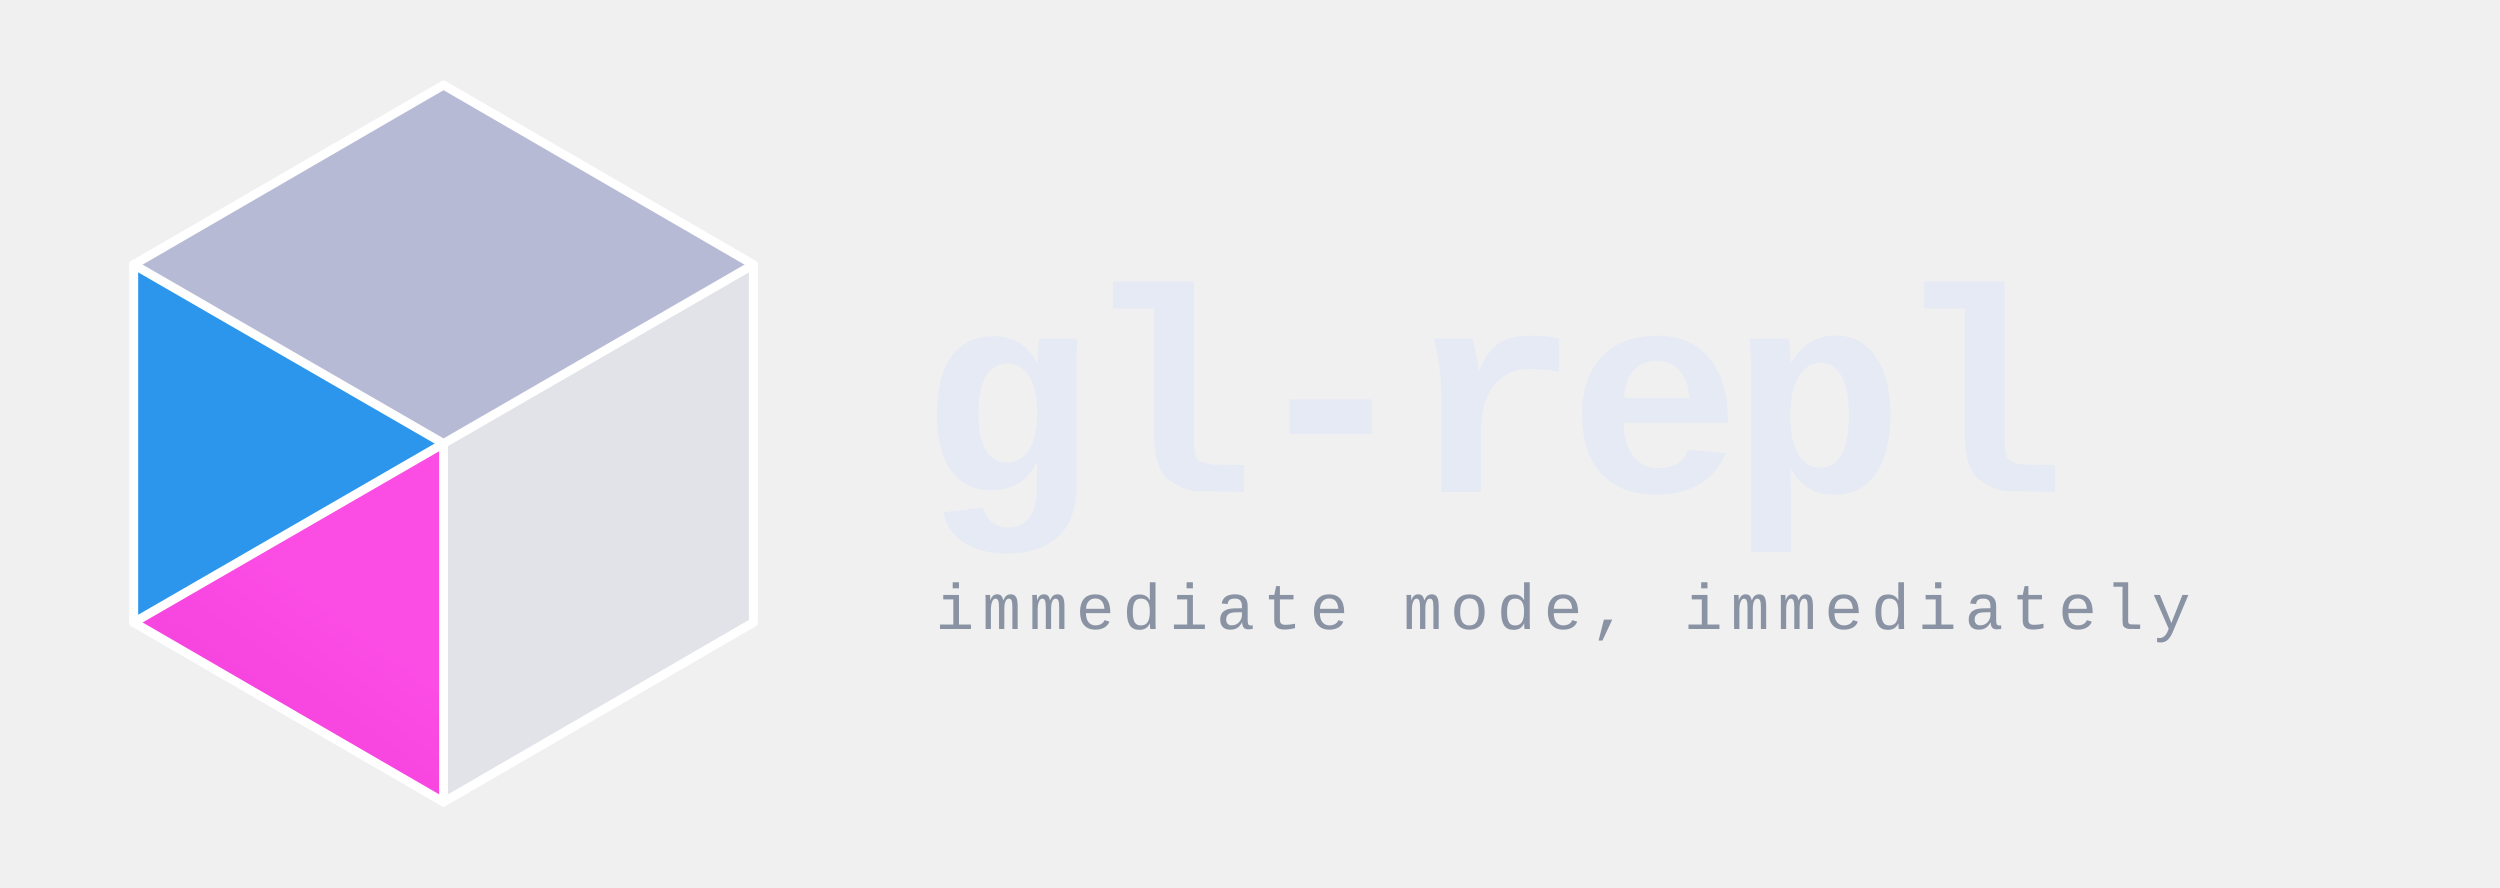
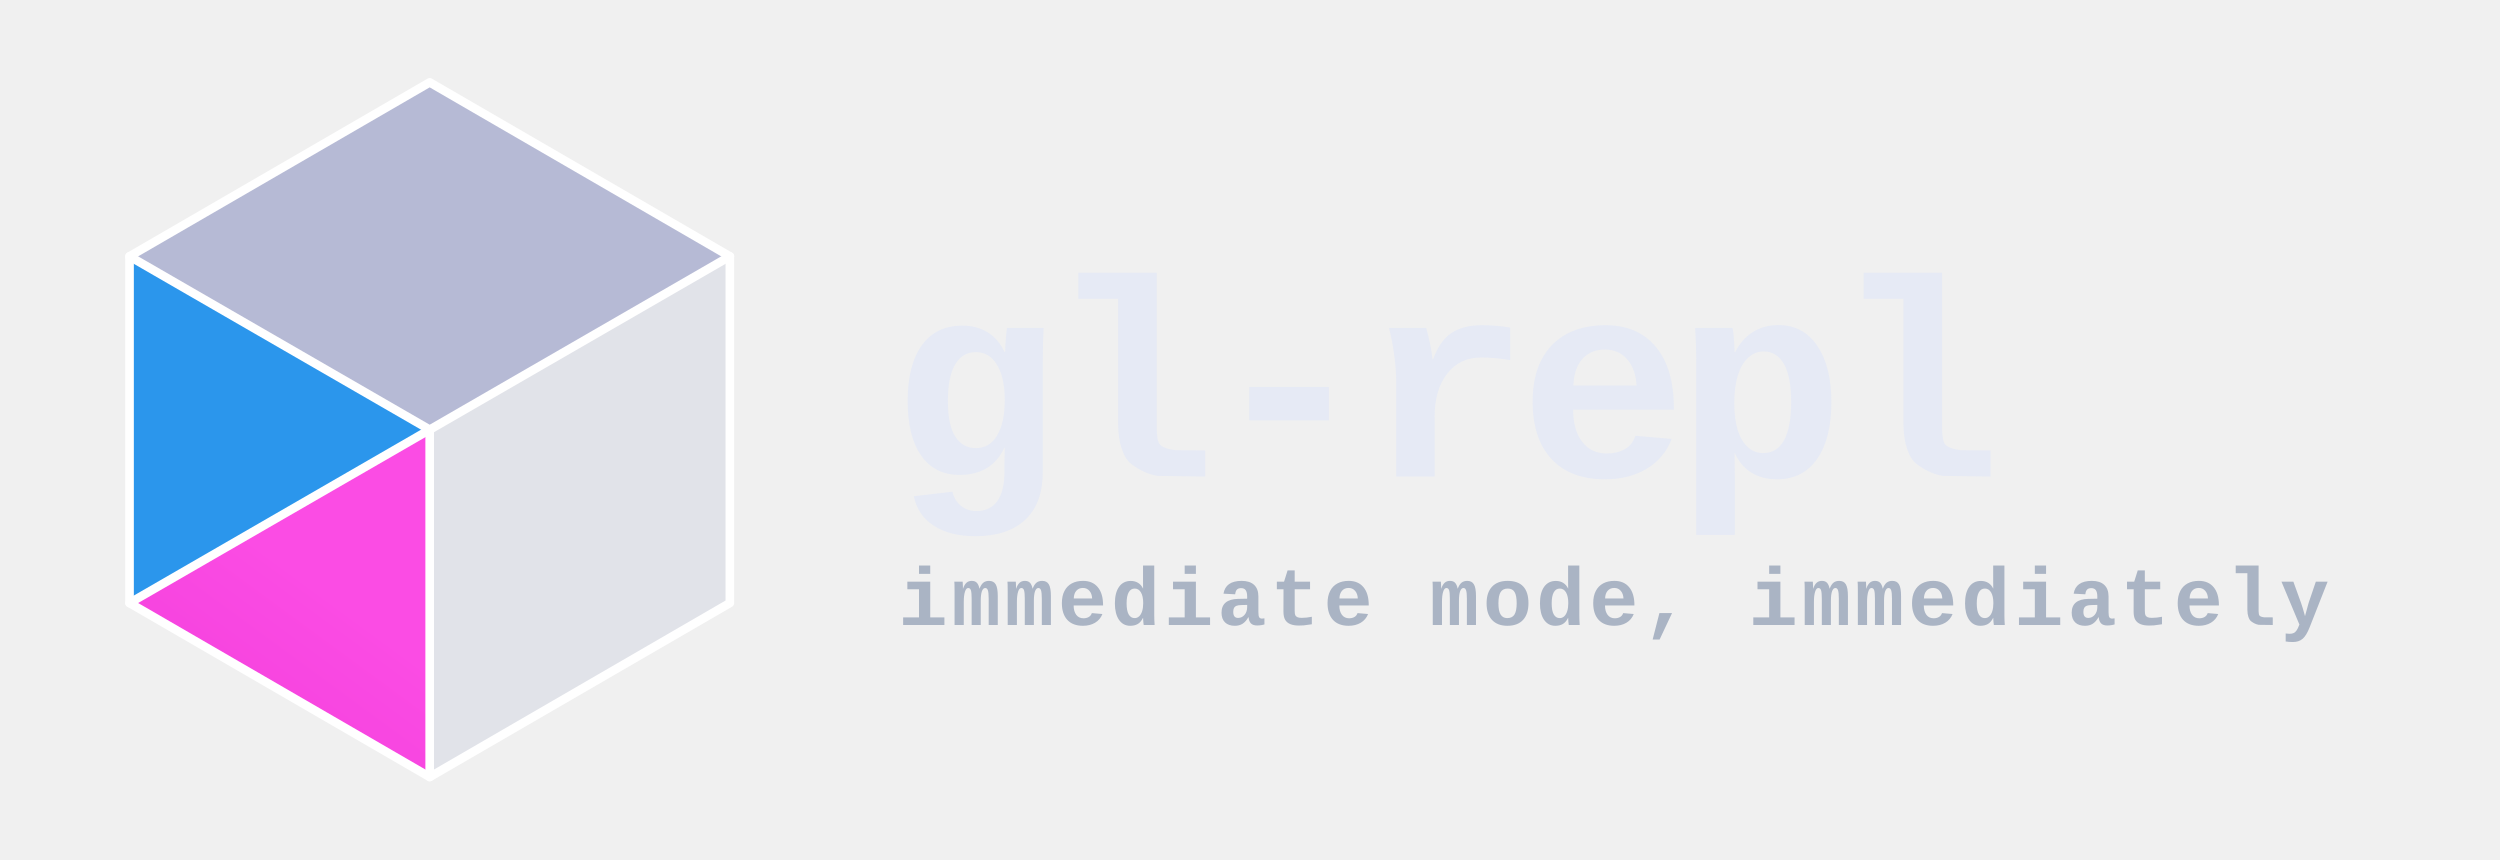
- <svg xmlns="http://www.w3.org/2000/svg" width="620" height="220" viewBox="0 0 620 220" role="img" aria-label="gl-repl — immediate mode, immediately">
+ <svg xmlns="http://www.w3.org/2000/svg" width="640" height="220" viewBox="0 0 640 220" role="img" aria-label="gl-repl — immediate mode, immediately">
  <style>
    .edge { stroke: #ffffff; }
    .name { fill: #e6eaf5; }
-     .tag  { fill: #8a93a3; }
+     .tag  { fill: #aab4c4; }
    @media (prefers-color-scheme: light) {
      .edge { stroke: #232a36; }
      .name { fill: #10151d; }
-       .tag  { fill: #5c6572; }
+       .tag  { fill: #474f5d; }
    }
  </style>
  <defs>
    <linearGradient id="top" gradientUnits="userSpaceOnUse" x1="70" y1="60" x2="145" y2="100">
      <stop offset="0" stop-color="#b6bad5" />
      <stop offset="1" stop-color="#d9dbeb" />
    </linearGradient>
    <linearGradient id="side" gradientUnits="userSpaceOnUse" x1="135" y1="60" x2="145" y2="170">
      <stop offset="0" stop-color="#e1e3e9" />
      <stop offset="1" stop-color="#bfc2cb" />
    </linearGradient>
    <linearGradient id="wall" gradientUnits="userSpaceOnUse" x1="60" y1="118" x2="108" y2="100">
      <stop offset="0" stop-color="#2b96ec" />
      <stop offset="1" stop-color="#5ab4f6" />
    </linearGradient>
    <linearGradient id="floor" gradientUnits="userSpaceOnUse" x1="108" y1="115" x2="75" y2="160">
      <stop offset="0" stop-color="#fb4ce4" />
      <stop offset="1" stop-color="#ee35d6" />
    </linearGradient>
  </defs>
  <g transform="translate(110,110) scale(1.7)">
    <polygon points="-45.2,-26.1 0,-52.3 45.2,-26.1 0,0" fill="url(#top)" />
    <polygon points="0,0 45.2,-26.1 45.2,26.1 0,52.3" fill="url(#side)" />
    <polygon points="-45.2,-26.1 0,0 -45.2,26.1" fill="url(#wall)" />
    <polygon points="0,0 0,52.3 -45.2,26.1" fill="url(#floor)" />
    <g class="edge" fill="none" stroke="#ffffff" stroke-width="1.3" stroke-linejoin="round" stroke-linecap="round">
      <polygon points="0,-52.3 45.2,-26.1 45.2,26.1 0,52.3 -45.2,26.1 -45.2,-26.1" />
      <polyline points="-45.2,-26.1 0,0 45.2,-26.1" />
      <polyline points="0,0 0,52.3" />
      <polyline points="0,0 -45.2,26.1" />
    </g>
  </g>
  <g font-family="'Courier New', ui-monospace, 'SF Mono', Menlo, monospace">
    <text class="name" x="228" y="122" font-size="72" font-weight="900" letter-spacing="-3" fill="#e6eaf5">gl-repl</text>
-     <text class="tag" x="232" y="156" font-size="16" letter-spacing="2" fill="#8a93a3">immediate mode, immediately</text>
+     <text class="tag" x="230" y="160" font-size="21" font-weight="700" letter-spacing="1" fill="#aab4c4">immediate mode, immediately</text>
  </g>
</svg>
